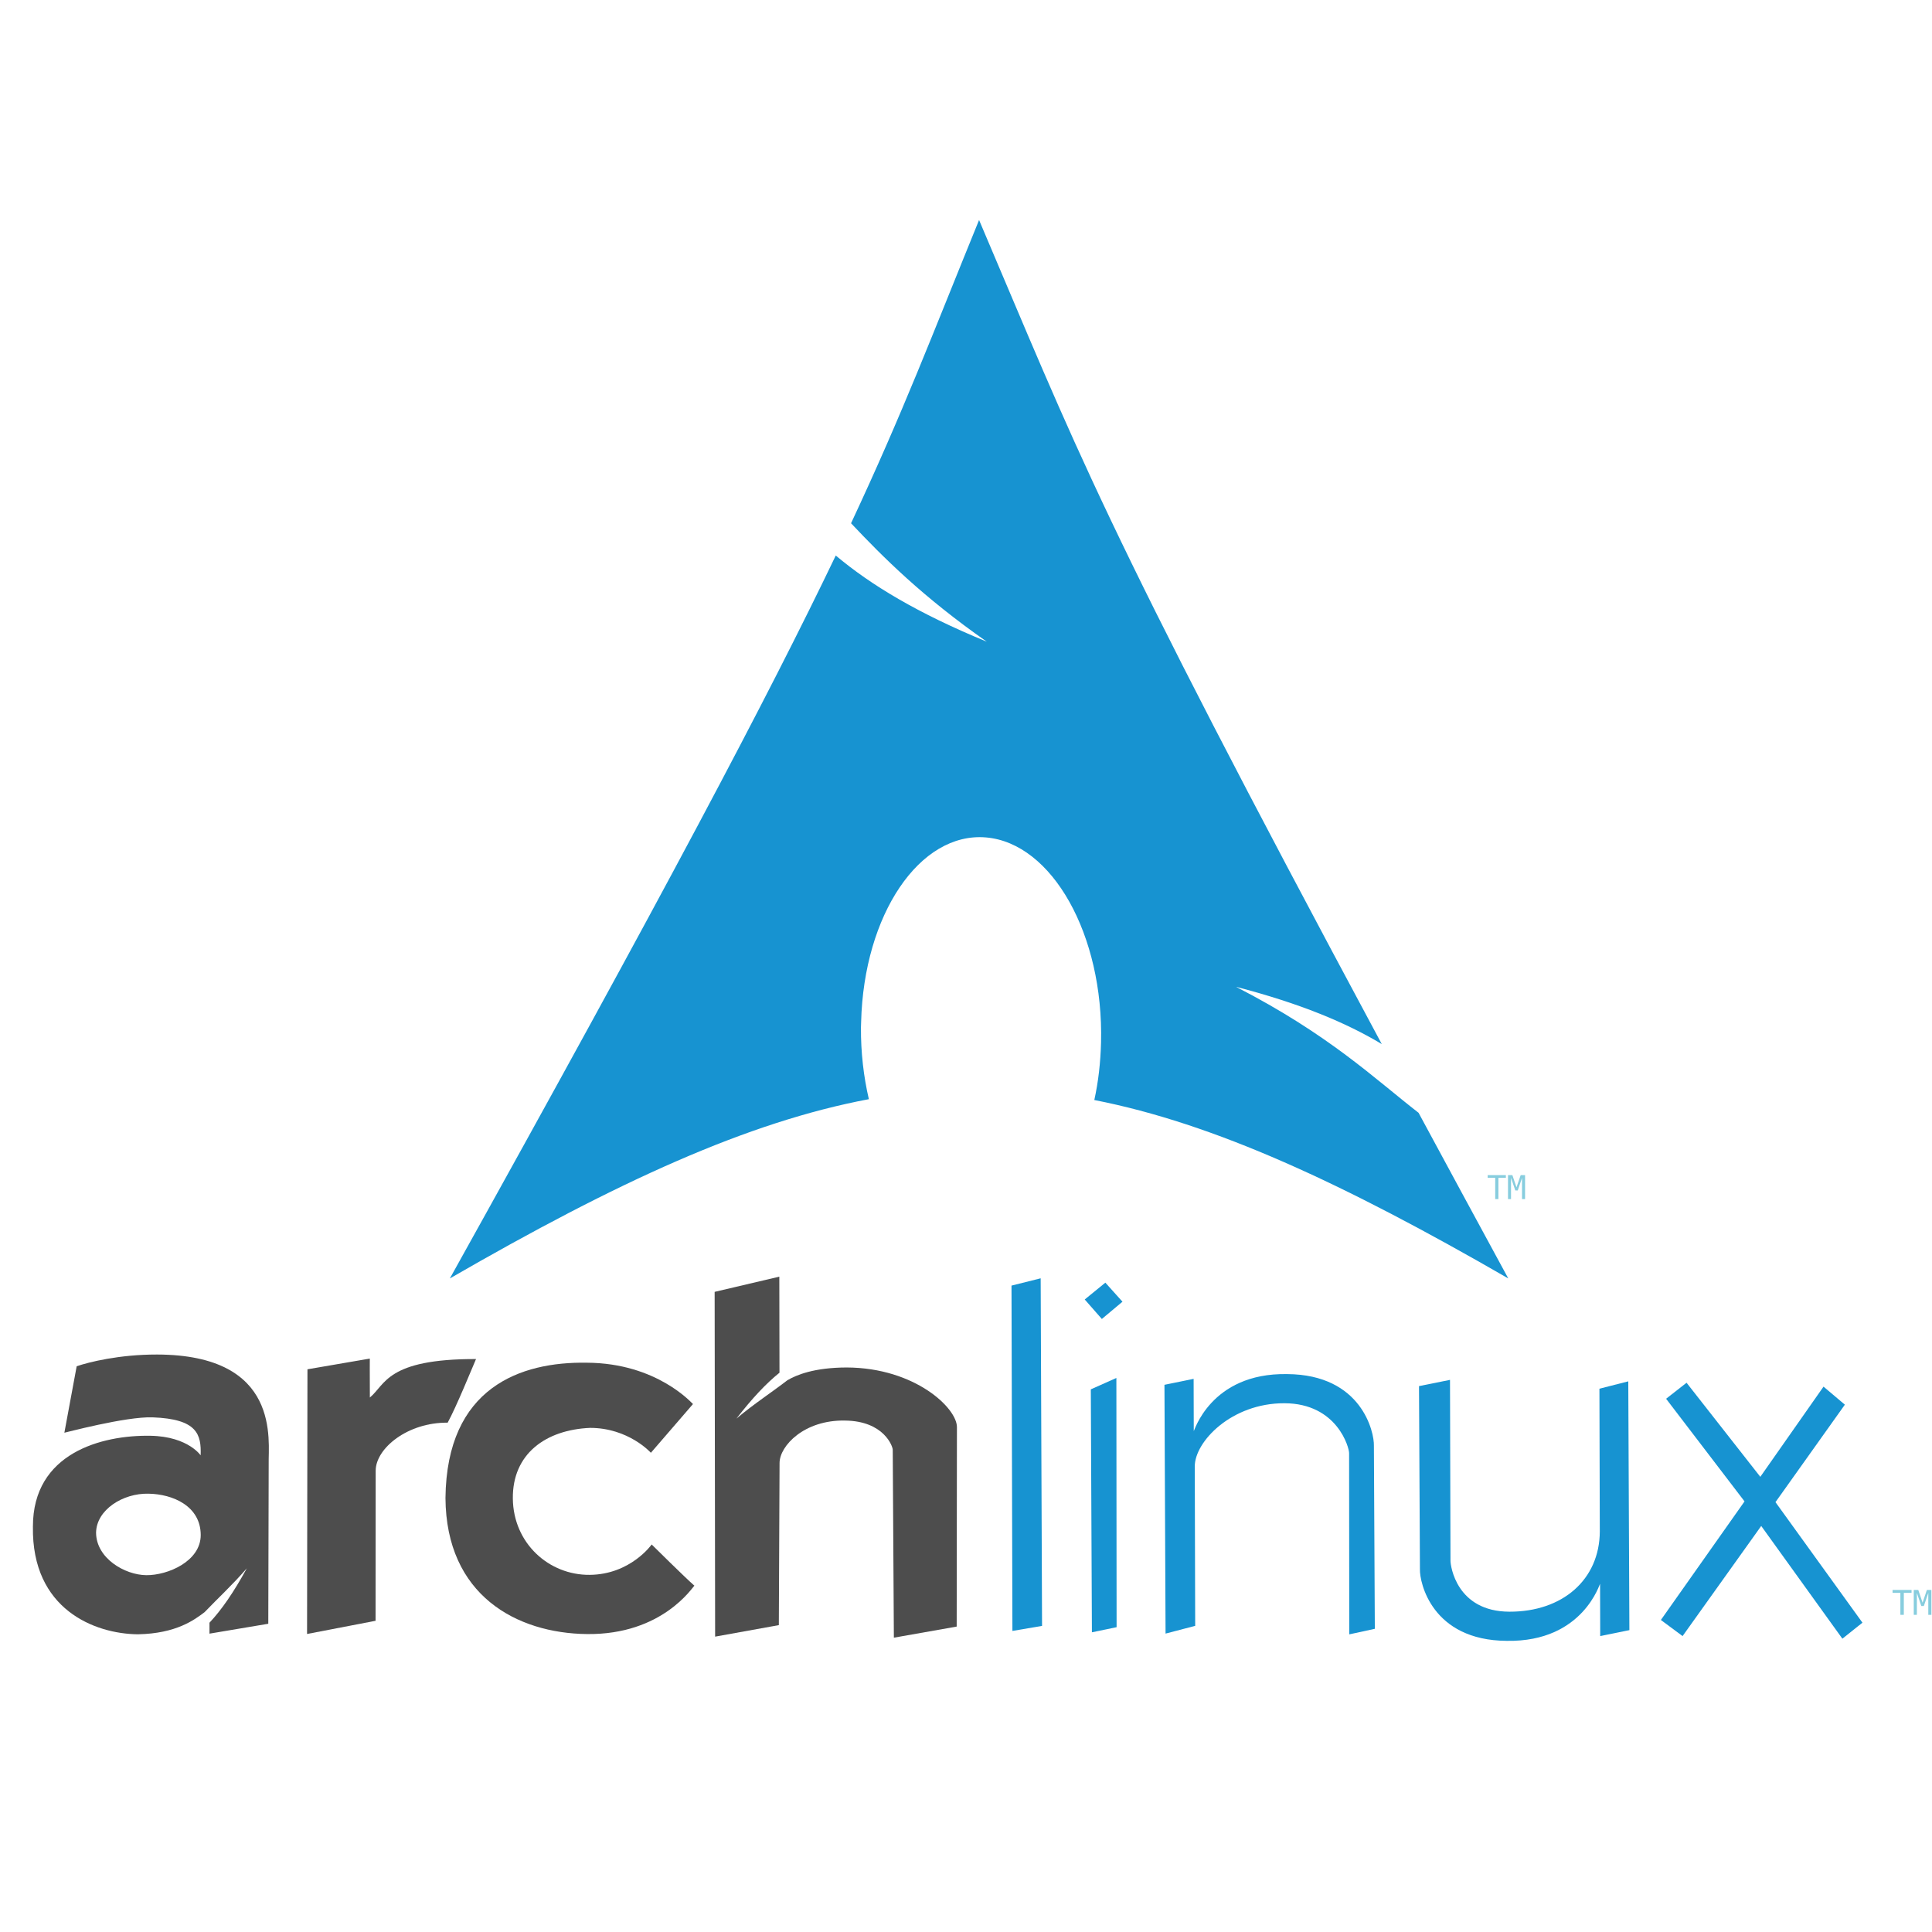
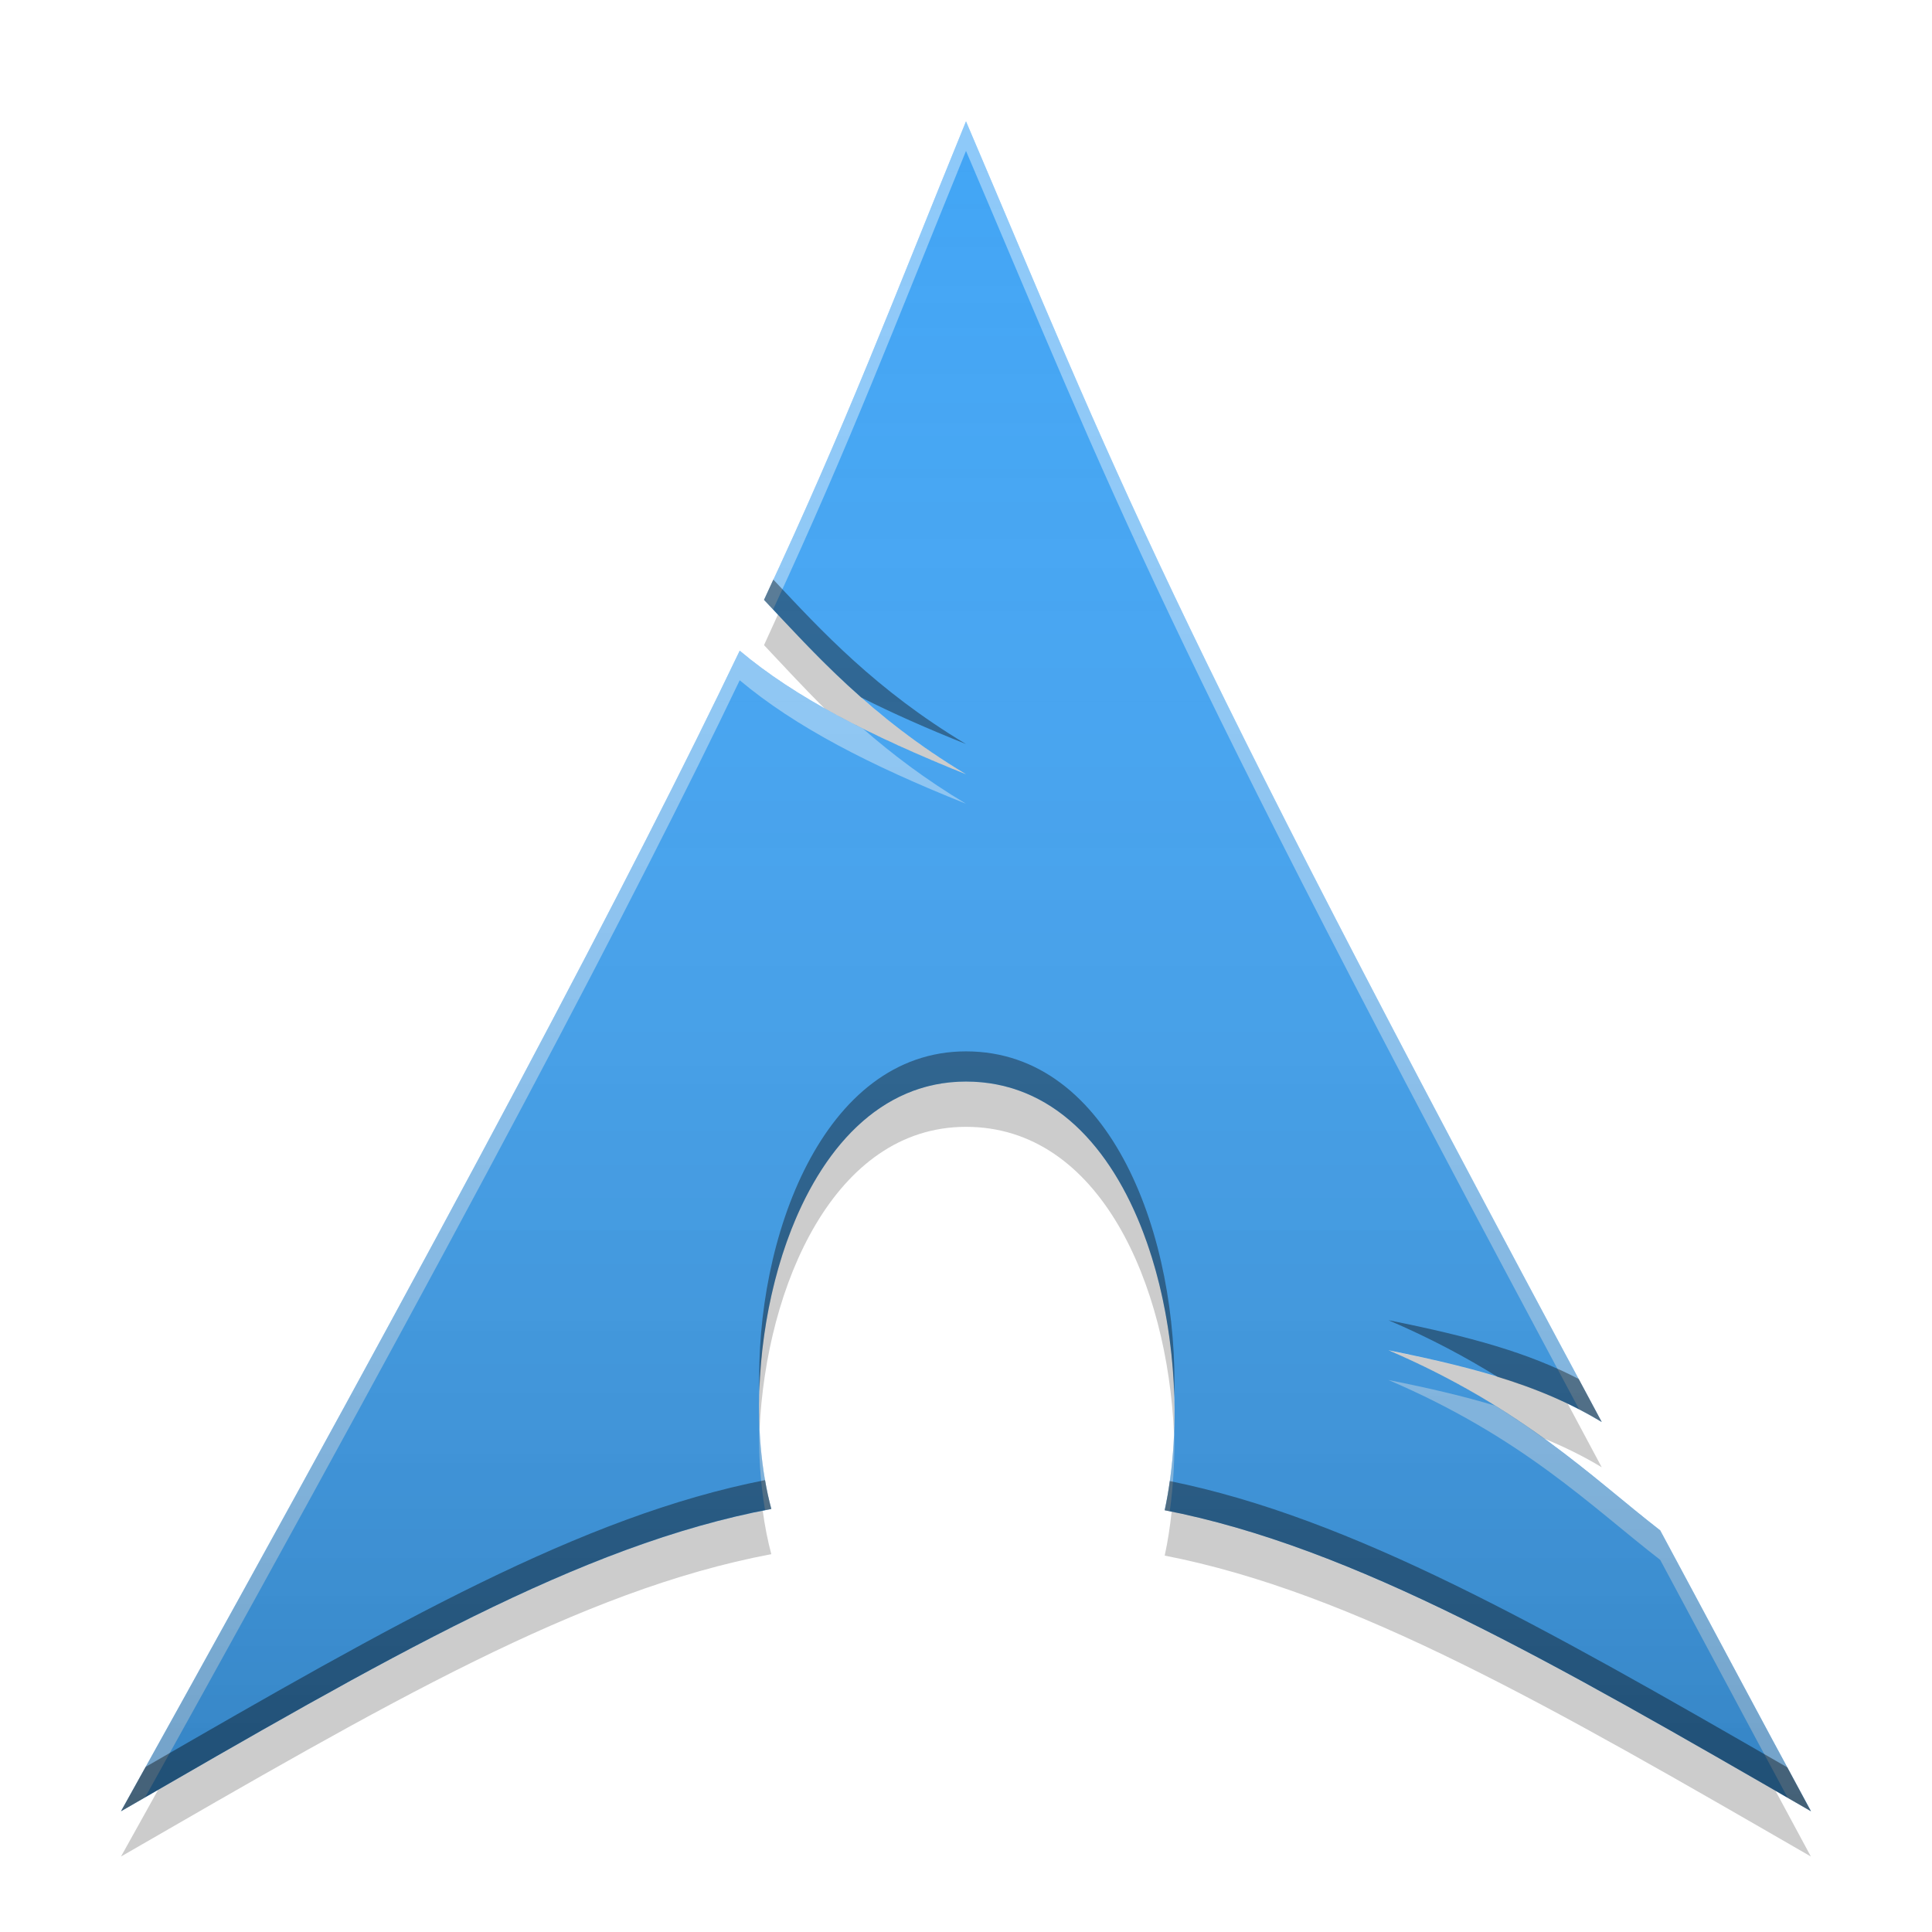
- <svg xmlns="http://www.w3.org/2000/svg" xmlns:xlink="http://www.w3.org/1999/xlink" width="100" height="100" viewBox="0 0 100 100" id="svg2424" version="1.0">
-   <defs id="defs2426">
-     <linearGradient gradientUnits="userSpaceOnUse" id="path1082_2_" y2="129.347" x2="112.499" y1="6.137" x1="112.499" gradientTransform="translate(287,-83)">
-       <stop id="stop193" offset="0" style="stop-color:#ffffff;stop-opacity:0" />
-       <stop id="stop195" offset="1" style="stop-color:#ffffff;stop-opacity:0.275;" />
-       <midPointStop id="midPointStop197" style="stop-color:#FFFFFF" offset="0" />
-       <midPointStop id="midPointStop199" style="stop-color:#FFFFFF" offset="0.5" />
-       <midPointStop id="midPointStop201" style="stop-color:#000000" offset="1" />
+ <svg xmlns="http://www.w3.org/2000/svg" width="64" height="64" viewBox="0 0 64 64" version="1.1">
+   <defs>
+     <linearGradient id="linear0" gradientUnits="userSpaceOnUse" x1="8.467" y1="-199.125" x2="8.467" y2="-213.942" gradientTransform="matrix(3.779528,0,0,3.779528,0,812.5985)">
+       <stop offset="0" style="stop-color:rgb(0%,0%,0%);stop-opacity:0.2;" />
+       <stop offset="1" style="stop-color:rgb(100%,100%,100%);stop-opacity:0;" />
    </linearGradient>
-     <linearGradient id="linearGradient3388">
-       <stop style="stop-color:#000000;stop-opacity:0;" offset="0" id="stop3390" />
-       <stop style="stop-color:#000000;stop-opacity:0.371;" offset="1" id="stop3392" />
-     </linearGradient>
-     <linearGradient id="linearGradient4346">
-       <stop style="stop-color:#00bdec;stop-opacity:1" offset="0" id="stop4348" />
-       <stop style="stop-color:#40bfde;stop-opacity:1" offset="1" id="stop4350" />
-     </linearGradient>
-     <linearGradient xlink:href="#linearGradient4346" id="linearGradient4352" x1="400.614" y1="634.151" x2="616.486" y2="666.978" gradientUnits="userSpaceOnUse" />
-     <linearGradient id="linearGradient5323">
-       <stop style="stop-color:#6e6e6e;stop-opacity:1" offset="0" id="stop5325" />
-       <stop style="stop-color:#4d4d4d;stop-opacity:1" offset="1" id="stop5327" />
-     </linearGradient>
-     <linearGradient xlink:href="#linearGradient5323" id="linearGradient5329" x1="291.836" y1="238.082" x2="650.814" y2="348.969" gradientUnits="userSpaceOnUse" />
-     <linearGradient xlink:href="#linearGradient3388" id="linearGradient2231" gradientUnits="userSpaceOnUse" gradientTransform="matrix(0.6551957,0,0,0.6551957,-113.2839,148.3866)" x1="490.723" y1="237.724" x2="490.723" y2="183.964" />
-     <linearGradient xlink:href="#path1082_2_" id="linearGradient2261" gradientUnits="userSpaceOnUse" gradientTransform="matrix(-0.6710118,0,0,0.6709741,706.1028,-117.5032)" x1="541.335" y1="104.507" x2="606.912" y2="303.14" />
-     <linearGradient xlink:href="#path1082_2_" id="linearGradient2198" gradientUnits="userSpaceOnUse" gradientTransform="matrix(-0.6710118,0,0,0.6709741,901.9316,-57.60907)" x1="541.335" y1="104.507" x2="606.912" y2="303.14" />
-     <linearGradient y2="666.978" x2="616.486" y1="634.151" x1="400.614" gradientUnits="userSpaceOnUse" id="linearGradient2493" xlink:href="#linearGradient4346" />
-     <linearGradient gradientUnits="userSpaceOnUse" y2="666.978" x2="616.486" y1="634.151" x1="400.614" id="linearGradient2467" xlink:href="#linearGradient4346" />
-     <linearGradient id="linearGradient2461">
-       <stop id="stop2463" offset="0" style="stop-color:#26a7e8;stop-opacity:1;" />
-       <stop id="stop2465" offset="1" style="stop-color:#3ab0ea;stop-opacity:1;" />
-     </linearGradient>
-     <linearGradient id="linearGradient2454">
-       <stop id="stop2456" offset="0" style="stop-color:#000000;stop-opacity:0;" />
-       <stop id="stop2458" offset="1" style="stop-color:#000000;stop-opacity:0.371;" />
-     </linearGradient>
-     <linearGradient y2="303.14" x2="606.912" y1="104.507" x1="541.335" gradientTransform="matrix(-0.3937741,0,0,0.393752,357.5197,122.0015)" gradientUnits="userSpaceOnUse" id="linearGradient2544" xlink:href="#path1082_2_" />
-     <linearGradient gradientTransform="translate(287,-83)" x1="112.499" y1="6.137" x2="112.499" y2="129.347" id="linearGradient2441" gradientUnits="userSpaceOnUse">
-       <stop style="stop-color:#ffffff;stop-opacity:0" offset="0" id="stop2443" />
-       <stop style="stop-color:#ffffff;stop-opacity:0.275;" offset="1" id="stop2445" />
-       <midPointStop offset="0" style="stop-color:#FFFFFF" id="midPointStop2447" />
-       <midPointStop offset="0.5" style="stop-color:#FFFFFF" id="midPointStop2449" />
-       <midPointStop offset="1" style="stop-color:#000000" id="midPointStop2451" />
-     </linearGradient>
-     <linearGradient xlink:href="#linearGradient5323" id="linearGradient3885" gradientUnits="userSpaceOnUse" x1="291.836" y1="238.082" x2="650.814" y2="348.969" />
-     <linearGradient xlink:href="#linearGradient4346" id="linearGradient3887" gradientUnits="userSpaceOnUse" x1="400.614" y1="634.151" x2="616.486" y2="666.978" />
-     <linearGradient xlink:href="#linearGradient5323" id="linearGradient3909" gradientUnits="userSpaceOnUse" x1="291.836" y1="238.082" x2="650.814" y2="348.969" />
-     <linearGradient xlink:href="#linearGradient4346" id="linearGradient3919" gradientUnits="userSpaceOnUse" x1="400.614" y1="634.151" x2="616.486" y2="666.978" />
  </defs>
-   <g id="layer1" transform="translate(-195.8287,-228.8941)">
-     <g id="g3383" transform="matrix(0.2782694,0,0,0.2782694,140.469,223.6147)">
-       <path style="fill:#1793d1;fill-opacity:1;fill-rule:evenodd;stroke:none;stroke-width:1;stroke-linecap:round;stroke-linejoin:round;stroke-miterlimit:10;stroke-dasharray:none;stroke-opacity:1" d="m 381.056,59.896 c -8.764,21.486 -14.055,35.559 -23.813,56.406 5.982,6.341 13.325,13.691 25.25,22.031 -12.821,-5.276 -21.558,-10.535 -28.094,-16.031 -12.487,26.056 -32.08,63.133 -71.781,134.469 31.198,-18.011 55.398,-29.104 77.938,-33.344 -0.967,-4.162 -1.506,-8.678 -1.469,-13.375 l 0.031,-0.969 c 0.495,-19.992 10.899,-35.388 23.219,-34.344 12.319,1.044 21.901,18.133 21.406,38.125 -0.093,3.76 -0.509,7.364 -1.25,10.719 22.29,4.366 46.232,15.424 77,33.188 -6.07,-11.175 -11.514,-21.219 -16.688,-30.812 -8.149,-6.316 -16.63,-14.538 -33.969,-23.438 11.918,3.097 20.474,6.663 27.125,10.656 C 403.361,115.242 399.094,102.227 381.056,59.896 Z" id="path2518" />
-       <text id="text2638" y="242.003" x="475.517" style="font-style:normal;font-weight:normal;font-size:6.107px;font-family:'DejaVu Sans Mono';fill:#87cdde;fill-opacity:1;stroke:none;stroke-width:1px;stroke-linecap:butt;stroke-linejoin:miter;stroke-opacity:1" xml:space="preserve">
-         <tspan y="242.003" x="475.517" id="tspan2640">TM</tspan>
-       </text>
-       <g style="fill:#4d4d4d;fill-opacity:1" transform="matrix(0.4787947,0,0,0.4787947,65.3323,122.9304)" id="g2498">
-         <path style="fill:#4d4d4d;fill-opacity:1;fill-rule:evenodd;stroke:none;stroke-width:0.5;stroke-miterlimit:4;stroke-dasharray:none;stroke-opacity:1" d="m 339.969,309.094 c -14.471,-0.024 -26.481,2.944 -31.125,4.562 l -4.781,25.812 c -0.012,0.095 23.795,-6.349 34.281,-5.969 17.362,0.624 18.959,6.635 18.656,14.75 0.296,0.475 -4.479,-7.332 -19.5,-7.594 -18.95,-0.327 -45.693,6.709 -45.656,35.312 -0.511,32.174 24.034,41.639 40.75,41.812 15.028,-0.274 22.078,-5.691 25.938,-8.594 5.071,-5.302 10.873,-10.634 16.406,-17.031 -5.236,9.513 -9.775,16.09 -14.5,21.125 l 0,4.25 22.844,-3.844 0.156,-62.094 c -0.231,-8.788 5.041,-42.418 -43.469,-42.5 z m -3.281,54.062 c 9.469,0.13 20.328,4.797 20.344,16.031 0.049,10.218 -12.8,15.712 -21.156,15.625 -8.36,-0.087 -19.451,-6.57 -19.5,-16.531 0.16,-8.904 10.46,-15.354 20.312,-15.125 z" id="path2500" />
-         <path id="path2502" d="m 398.501,314.831 -0.155,102.827 26.612,-5.127 0.045,-58.302 c 0.006,-8.681 12.406,-18.825 27.963,-18.663 3.302,-5.974 9.509,-21.242 11.021,-24.715 -34.756,-0.083 -35.199,9.99 -41.244,14.945 -0.063,-9.453 -0.021,-15.127 -0.021,-15.127 l -24.22,4.162 z" style="fill:#4d4d4d;fill-opacity:1;fill-rule:evenodd;stroke:none;stroke-width:0.5;stroke-miterlimit:4;stroke-dasharray:none;stroke-opacity:1" />
-         <path id="path2504" d="m 548.269,328.331 c -0.257,-0.121 -13.879,-15.934 -41.266,-16.059 -25.652,-0.426 -54.426,9.519 -54.886,52.533 0.225,37.819 27.64,52.598 55.031,52.886 29.313,0.305 40.977,-18.329 41.676,-18.791 -3.498,-3.032 -16.598,-16.013 -16.598,-16.013 0,0 -8.182,11.651 -24.058,11.799 -15.879,0.151 -29.682,-12.273 -29.878,-29.609 -0.203,-17.336 12.689,-26.728 29.997,-27.487 14.985,-0.003 23.63,9.673 23.63,9.673 l 16.352,-18.932 z" style="fill:#4d4d4d;fill-opacity:1;fill-rule:evenodd;stroke:none;stroke-width:0.5;stroke-miterlimit:4;stroke-dasharray:none;stroke-opacity:1" />
-         <path style="fill:#4d4d4d;fill-opacity:1;fill-rule:evenodd;stroke:none;stroke-width:0.5;stroke-miterlimit:4;stroke-dasharray:none;stroke-opacity:1" d="m 581.812,278.844 -25.125,5.906 0.188,133.938 24.75,-4.469 0.281,-63.031 c 0.053,-6.609 9.561,-16.759 25.438,-16.438 15.18,0.158 18.572,10.118 18.531,11.375 l 0.438,72.969 24.406,-4.312 0.094,-77.375 c 0.161,-7.445 -16.308,-23.17 -42.781,-23.281 -12.581,0.02 -19.548,2.868 -23.094,4.969 -6.067,4.686 -13,9.175 -19.812,14.906 6.298,-8.091 11.586,-13.685 16.75,-17.844 l -0.062,-37.312 z" id="path2506" />
-       </g>
-       <g transform="matrix(0.7088464,0,0.01003098,0.7088464,96.75298,-188.3253)" style="fill:#1793d1;fill-opacity:1;stroke:none;stroke-width:0.5;stroke-miterlimit:4;stroke-dasharray:none;stroke-opacity:1" id="g2508">
-         <path id="path2510" d="m 400.676,629.796 7.682,-1.916 -0.929,91.208 -7.796,1.324 1.043,-90.616 z" style="fill:#1793d1;fill-opacity:1;fill-rule:evenodd;stroke:none;stroke-width:0.5;stroke-miterlimit:4;stroke-dasharray:none;stroke-opacity:1" />
-         <path id="path2512" d="m 421.103,657.018 6.751,-2.987 -0.868,65.399 -6.498,1.339 0.615,-63.752 z m -1.261,-23.583 5.472,-4.415 4.423,5 -5.476,4.532 -4.419,-5.116 z" style="fill:#1793d1;fill-opacity:1;fill-rule:evenodd;stroke:none;stroke-width:0.5;stroke-miterlimit:4;stroke-dasharray:none;stroke-opacity:1" />
-         <path id="path2514" d="m 440.443,655.826 7.678,-1.562 -0.157,13.672 c -0.007,0.587 4.419,-15.274 24.685,-14.921 19.68,0.11 22.684,15.346 22.529,18.762 l -0.438,48.078 -6.73,1.456 0.633,-47.489 c 0.097,-1.387 -2.881,-13.114 -16.789,-13.158 -13.905,-0.04 -23.684,10.1 -23.758,16.579 l -0.481,41.835 -7.804,2.031 0.633,-65.285 z" style="fill:#1793d1;fill-opacity:1;fill-rule:evenodd;stroke:none;stroke-width:0.5;stroke-miterlimit:4;stroke-dasharray:none;stroke-opacity:1" />
-         <path id="path2516" d="m 561.533,720.202 -7.678,1.562 0.157,-13.672 c 0.007,-0.587 -4.422,15.274 -24.685,14.921 -19.68,-0.109 -22.684,-15.346 -22.529,-18.762 l 0.438,-48.079 8.157,-1.642 -0.546,47.49 c -0.015,1.297 1.368,13.3 15.276,13.343 13.905,0.041 23.766,-8.374 24.015,-21.044 l 0.431,-37.469 7.598,-1.932 -0.633,65.285 z" style="fill:#1793d1;fill-opacity:1;fill-rule:evenodd;stroke:none;stroke-width:0.5;stroke-miterlimit:4;stroke-dasharray:none;stroke-opacity:1" />
-         <path id="path2519" d="m 577.455,655.287 -5.427,4.2 20.199,26.933 -22.391,31.116 5.635,4.226 21.044,-28.897 20.878,29.582 5.327,-4.201 -22.376,-31.629 18.57,-25.578 -5.532,-4.734 -16.921,23.668 -19.006,-24.687 z" style="fill:#1793d1;fill-opacity:1;fill-rule:evenodd;stroke:none;stroke-width:0.5;stroke-miterlimit:4;stroke-dasharray:none;stroke-opacity:1" />
-       </g>
-       <text id="text2529" y="319.344" x="550.833" style="font-style:normal;font-weight:normal;font-size:6.336px;font-family:'DejaVu Sans Mono';fill:#87cdde;fill-opacity:1;stroke:none;stroke-width:1px;stroke-linecap:butt;stroke-linejoin:miter;stroke-opacity:1" xml:space="preserve">
-         <tspan y="319.344" x="550.833" id="tspan2531">TM</tspan>
-       </text>
-     </g>
+   <g id="surface1">
+     <path style=" stroke:none;fill-rule:evenodd;fill:rgb(25.882%,64.706%,96.078%);fill-opacity:1;" d="M 32 4.02 C 29.535 10.059 28.051 14.012 25.309 19.871 C 26.988 21.652 28.82 23.738 32 25.648 C 28.82 24.375 26.344 23.102 24.504 21.555 C 20.996 28.879 15.172 39.949 4.008 60 C 12.781 54.938 19.215 51.18 25.551 49.988 C 24.176 44.883 26.273 35.828 32 35.828 C 37.727 35.828 39.773 44.516 38.582 50.027 C 44.852 51.254 51.336 55.004 59.992 60 C 58.285 56.859 56.449 53.391 54.996 50.695 C 52.703 48.918 50.449 46.641 45.996 44.73 C 49.176 45.367 51.188 45.98 53.059 47.105 C 38.27 19.578 37.074 15.918 32 4.02 Z M 32 4.02 " />
+     <path style=" stroke:none;fill-rule:evenodd;fill:rgb(100%,100%,100%);fill-opacity:0.4;" d="M 32 4.02 C 29.535 10.059 28.051 14.012 25.309 19.871 C 25.402 19.973 25.512 20.086 25.609 20.191 C 28.156 14.695 29.633 10.805 32 5 C 36.984 16.684 38.258 20.477 52.312 46.688 C 52.562 46.82 52.812 46.957 53.059 47.105 C 38.27 19.574 37.074 15.918 32 4.02 Z M 24.504 21.555 C 20.996 28.879 15.172 39.949 4.008 60 C 4.285 59.84 4.539 59.695 4.809 59.539 C 15.426 40.438 21.086 29.672 24.504 22.535 C 26.344 24.078 28.82 25.355 32 26.625 C 30.648 25.816 29.543 24.973 28.586 24.137 C 26.98 23.336 25.625 22.496 24.504 21.555 Z M 45.996 45.715 C 50.449 47.621 52.703 49.898 54.996 51.672 C 56.234 53.973 57.746 56.82 59.223 59.559 C 59.484 59.707 59.727 59.848 59.988 60 C 58.285 56.859 56.449 53.391 54.996 50.695 C 53.406 49.465 51.832 47.992 49.531 46.566 C 48.512 46.258 47.367 45.988 45.996 45.715 Z M 25.156 47.074 C 25.121 48.105 25.184 49.109 25.344 50.027 C 25.414 50.016 25.484 50 25.551 49.984 C 25.316 49.109 25.184 48.117 25.156 47.074 Z M 38.898 47.285 C 38.871 48.246 38.766 49.176 38.582 50.031 C 38.637 50.039 38.691 50.055 38.75 50.062 C 38.875 49.184 38.922 48.242 38.898 47.285 Z M 38.898 47.285 " />
+     <path style=" stroke:none;fill-rule:evenodd;fill:rgb(0%,0%,0%);fill-opacity:0.4;" d="M 25.617 19.199 C 25.512 19.426 25.414 19.637 25.309 19.871 C 26.262 20.879 27.262 21.988 28.531 23.105 C 29.578 23.633 30.73 24.141 32 24.648 C 29.008 22.852 27.219 20.906 25.617 19.199 Z M 32 34.828 C 27.254 34.828 25.004 41.047 25.156 46.082 C 25.309 41.262 27.566 35.828 32 35.828 C 36.539 35.828 38.762 41.281 38.898 46.293 C 39.051 41.039 36.844 34.828 32 34.828 Z M 45.996 43.734 C 47.391 44.332 48.57 44.965 49.605 45.609 C 50.918 46.012 52.016 46.477 53.059 47.105 C 52.789 46.602 52.559 46.164 52.297 45.68 C 50.629 44.816 48.75 44.285 45.996 43.734 Z M 25.344 49.031 C 19.273 50.223 13.078 53.766 4.824 58.531 C 4.543 59.035 4.297 59.48 4.008 60 C 12.781 54.938 19.215 51.176 25.551 49.984 C 25.469 49.68 25.398 49.359 25.344 49.031 Z M 38.75 49.062 C 38.707 49.395 38.648 49.719 38.582 50.031 C 44.852 51.254 51.336 55.004 59.988 60 C 59.73 59.523 59.469 59.035 59.207 58.547 C 51.027 53.828 44.773 50.285 38.75 49.062 Z M 38.75 49.062 " />
+     <path style=" stroke:none;fill-rule:evenodd;fill:rgb(0%,0%,0%);fill-opacity:0.2;" d="M 25.77 20.359 C 25.617 20.699 25.469 21.02 25.309 21.371 C 25.934 22.031 26.578 22.738 27.309 23.461 C 28.656 24.223 30.219 24.938 32 25.648 C 29.102 23.91 27.336 22.031 25.77 20.359 Z M 32 35.828 C 27.164 35.828 24.914 42.285 25.16 47.371 C 25.375 42.602 27.629 37.328 32 37.328 C 36.449 37.328 38.676 42.57 38.891 47.496 C 39.109 42.199 36.906 35.828 32 35.828 Z M 45.996 44.734 C 48.145 45.652 49.777 46.66 51.152 47.656 C 51.824 47.93 52.449 48.238 53.059 48.605 C 52.66 47.863 52.309 47.203 51.934 46.5 C 50.352 45.742 48.551 45.242 45.996 44.734 Z M 25.266 50.043 C 19.324 51.23 13.246 54.672 5.234 59.297 C 4.816 60.047 4.441 60.723 4.008 61.5 C 12.781 56.438 19.215 52.676 25.551 51.484 C 25.43 51.035 25.336 50.551 25.266 50.043 Z M 38.812 50.078 C 38.758 50.578 38.684 51.066 38.582 51.531 C 44.852 52.754 51.336 56.504 59.988 61.5 C 59.605 60.789 59.211 60.059 58.816 59.324 C 50.855 54.734 44.715 51.289 38.812 50.078 Z M 38.812 50.078 " />
+     <path style=" stroke:none;fill-rule:evenodd;fill:url(#linear0);" d="M 32 4.02 C 29.535 10.059 28.051 14.012 25.309 19.871 C 26.988 21.652 28.82 23.738 32 25.648 C 28.82 24.375 26.344 23.102 24.504 21.555 C 20.996 28.879 15.172 39.949 4.008 60 C 12.781 54.938 19.215 51.18 25.551 49.988 C 24.176 44.883 26.273 35.828 32 35.828 C 37.727 35.828 39.773 44.516 38.582 50.027 C 44.852 51.254 51.336 55.004 59.992 60 C 58.285 56.859 56.449 53.391 54.996 50.695 C 52.703 48.918 50.449 46.641 45.996 44.73 C 49.176 45.367 51.188 45.98 53.059 47.105 C 38.27 19.578 37.074 15.918 32 4.02 Z M 32 4.02 " />
  </g>
</svg>
